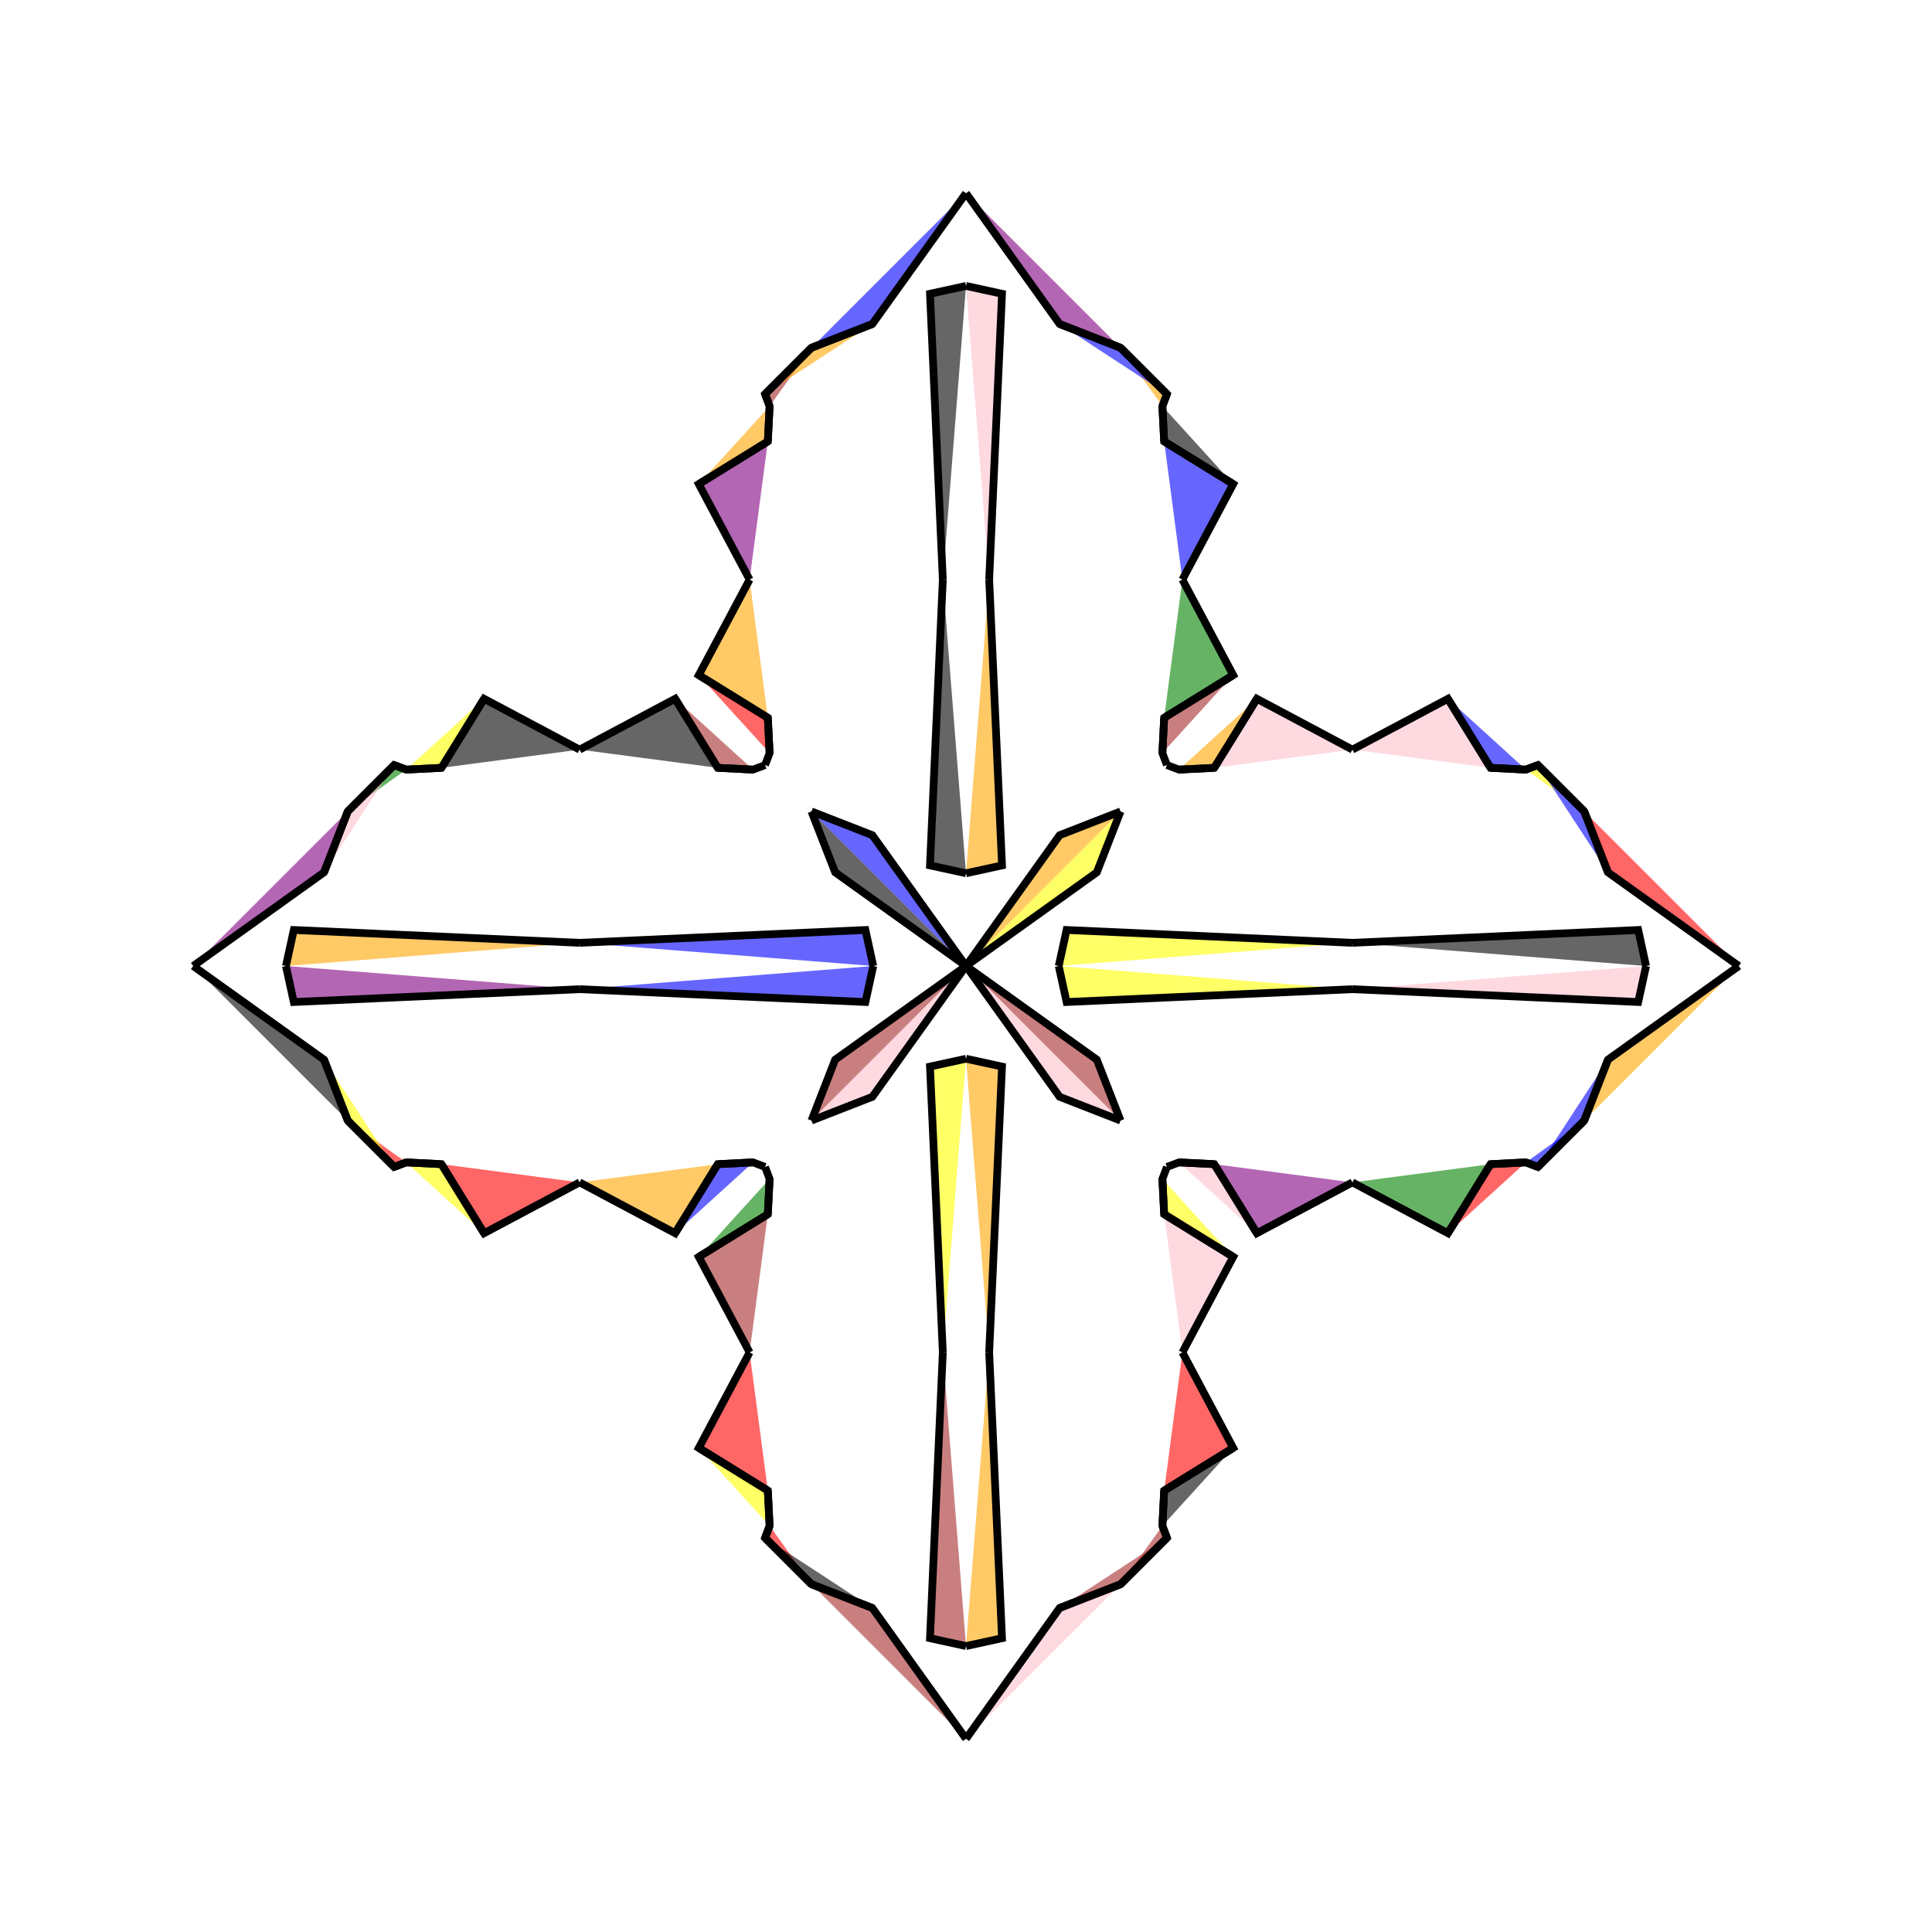
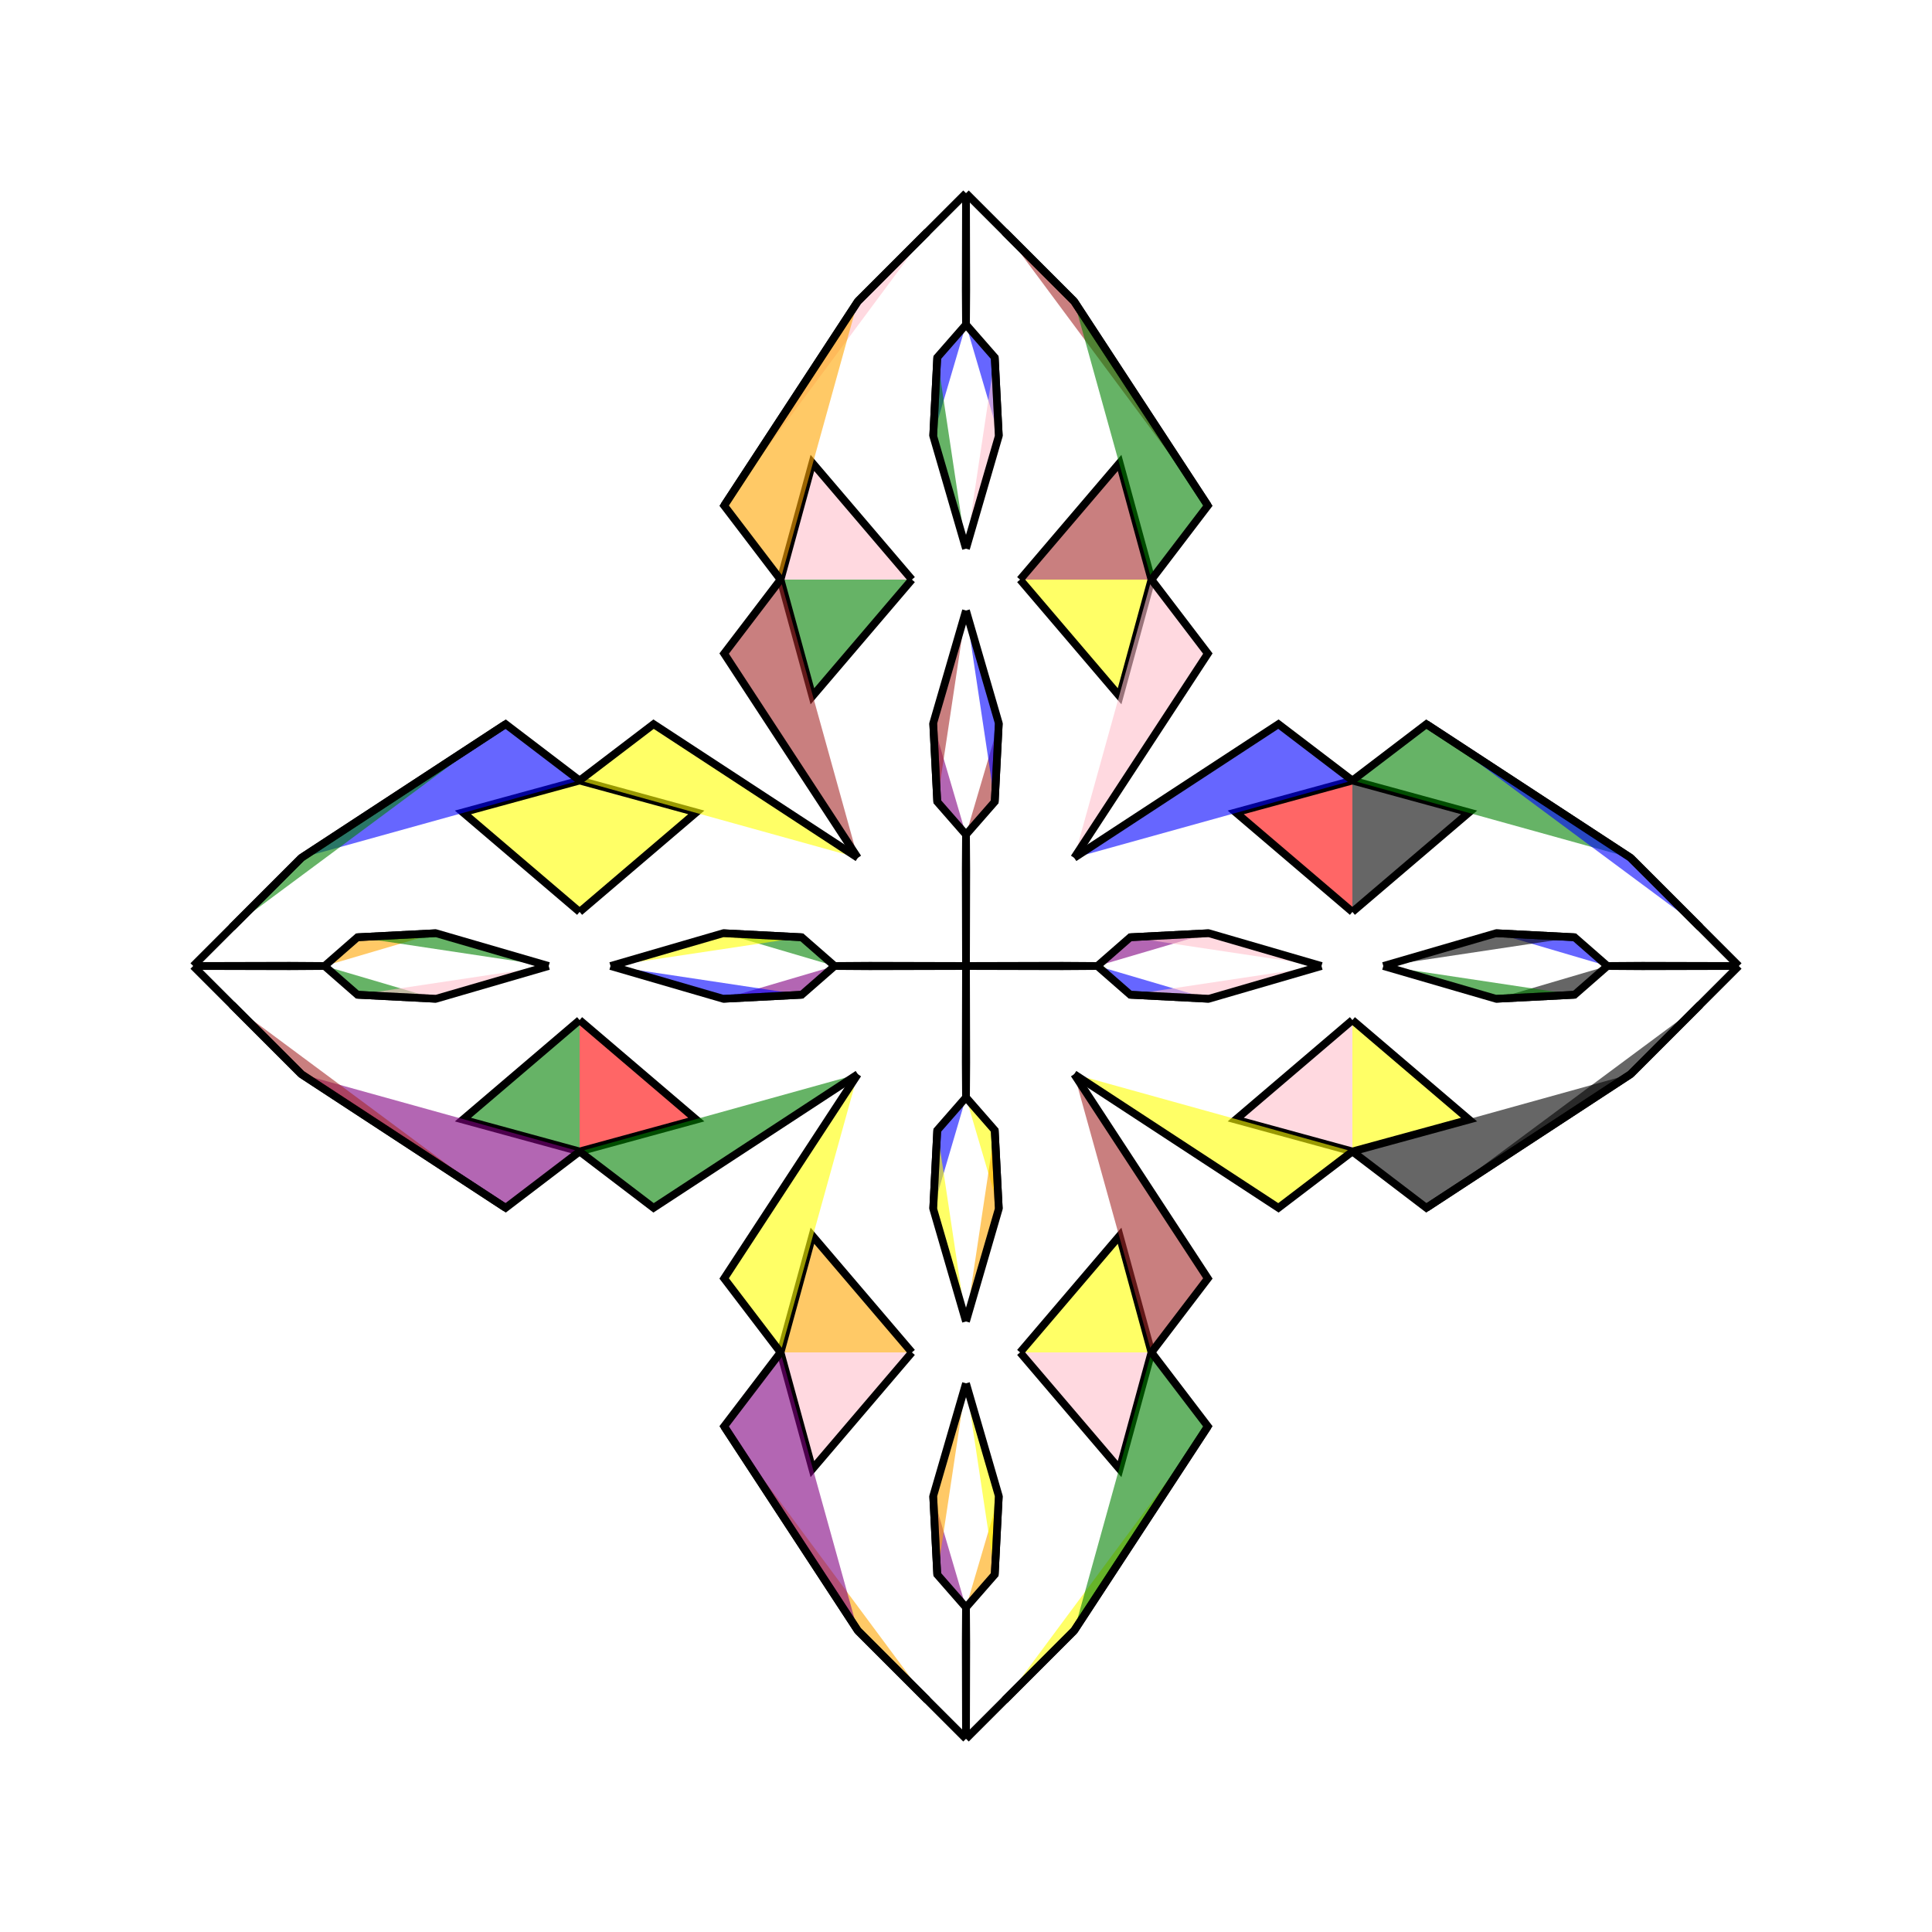
<svg xmlns="http://www.w3.org/2000/svg" width="250" height="250" viewBox="-125.0 -125.0 250 250">
  <defs>
</defs>
-   <path d="M12.0,-0.0 L13.016,-4.66 L50.0,-3.0" fill="yellow" fill-opacity="0.6" stroke="black" stroke-width="1" />
-   <path d="M12.0,-0.0 L13.016,4.66 L50.0,3.0" fill="yellow" fill-opacity="0.6" stroke="black" stroke-width="1" />
-   <path d="M50.0,-28.0 L37.639,-34.577 L32.118,-25.642" fill="pink" fill-opacity="0.6" stroke="black" stroke-width="1" />
-   <path d="M50.0,28.0 L37.639,34.577 L32.118,25.642" fill="purple" fill-opacity="0.6" stroke="black" stroke-width="1" />
-   <path d="M37.639,-34.577 L32.118,-25.642 L27.556,-25.412" fill="orange" fill-opacity="0.6" stroke="black" stroke-width="1" />
-   <path d="M37.639,34.577 L32.118,25.642 L27.556,25.412" fill="pink" fill-opacity="0.6" stroke="black" stroke-width="1" />
-   <path d="M32.118,-25.642 L27.556,-25.412 L26.0,-26.0" fill="red" fill-opacity="0.6" stroke="black" stroke-width="1" />
-   <path d="M32.118,25.642 L27.556,25.412 L26.0,26.0" fill="black" fill-opacity="0.6" stroke="black" stroke-width="1" />
-   <path d="M25.412,72.444 L26.0,74.0 L20.0,80.0" fill="brown" fill-opacity="0.6" stroke="black" stroke-width="1" />
-   <path d="M25.412,-72.444 L26.0,-74.0 L20.0,-80.0" fill="orange" fill-opacity="0.6" stroke="black" stroke-width="1" />
-   <path d="M26.0,74.0 L20.0,80.0 L12.118,83.074" fill="brown" fill-opacity="0.6" stroke="black" stroke-width="1" />
-   <path d="M26.0,-74.0 L20.0,-80.0 L12.118,-83.074" fill="blue" fill-opacity="0.6" stroke="black" stroke-width="1" />
-   <path d="M20.0,-20.0 L16.926,-12.118 L0.0,-0.0" fill="yellow" fill-opacity="0.6" stroke="black" stroke-width="1" />
-   <path d="M20.0,20.0 L16.926,12.118 L0.0,-0.0" fill="brown" fill-opacity="0.6" stroke="black" stroke-width="1" />
-   <path d="M-12.0,-0.0 L-13.016,-4.66 L-50.0,-3.0" fill="blue" fill-opacity="0.6" stroke="black" stroke-width="1" />
-   <path d="M-12.0,-0.0 L-13.016,4.66 L-50.0,3.0" fill="blue" fill-opacity="0.6" stroke="black" stroke-width="1" />
-   <path d="M-50.0,-28.0 L-37.639,-34.577 L-32.118,-25.642" fill="black" fill-opacity="0.6" stroke="black" stroke-width="1" />
-   <path d="M-50.0,28.0 L-37.639,34.577 L-32.118,25.642" fill="orange" fill-opacity="0.6" stroke="black" stroke-width="1" />
-   <path d="M-37.639,-34.577 L-32.118,-25.642 L-27.556,-25.412" fill="brown" fill-opacity="0.6" stroke="black" stroke-width="1" />
-   <path d="M-37.639,34.577 L-32.118,25.642 L-27.556,25.412" fill="blue" fill-opacity="0.6" stroke="black" stroke-width="1" />
-   <path d="M-32.118,-25.642 L-27.556,-25.412 L-26.0,-26.0" fill="black" fill-opacity="0.6" stroke="black" stroke-width="1" />
-   <path d="M-32.118,25.642 L-27.556,25.412 L-26.0,26.0" fill="orange" fill-opacity="0.6" stroke="black" stroke-width="1" />
-   <path d="M-25.412,72.444 L-26.0,74.0 L-20.0,80.0" fill="red" fill-opacity="0.6" stroke="black" stroke-width="1" />
-   <path d="M-25.412,-72.444 L-26.0,-74.0 L-20.0,-80.0" fill="brown" fill-opacity="0.6" stroke="black" stroke-width="1" />
-   <path d="M-26.0,74.0 L-20.0,80.0 L-12.118,83.074" fill="black" fill-opacity="0.6" stroke="black" stroke-width="1" />
-   <path d="M-26.0,-74.0 L-20.0,-80.0 L-12.118,-83.074" fill="orange" fill-opacity="0.6" stroke="black" stroke-width="1" />
-   <path d="M-20.0,-20.0 L-16.926,-12.118 L0.0,-0.0" fill="black" fill-opacity="0.6" stroke="black" stroke-width="1" />
-   <path d="M-20.0,20.0 L-16.926,12.118 L0.0,-0.0" fill="brown" fill-opacity="0.6" stroke="black" stroke-width="1" />
-   <path d="M88.0,-0.0 L86.984,4.66 L50.0,3.0" fill="pink" fill-opacity="0.6" stroke="black" stroke-width="1" />
-   <path d="M88.0,-0.0 L86.984,-4.66 L50.0,-3.0" fill="black" fill-opacity="0.6" stroke="black" stroke-width="1" />
-   <path d="M50.0,28.0 L62.361,34.577 L67.882,25.642" fill="green" fill-opacity="0.6" stroke="black" stroke-width="1" />
-   <path d="M50.0,-28.0 L62.361,-34.577 L67.882,-25.642" fill="pink" fill-opacity="0.6" stroke="black" stroke-width="1" />
-   <path d="M62.361,34.577 L67.882,25.642 L72.444,25.412" fill="red" fill-opacity="0.6" stroke="black" stroke-width="1" />
-   <path d="M62.361,-34.577 L67.882,-25.642 L72.444,-25.412" fill="blue" fill-opacity="0.6" stroke="black" stroke-width="1" />
-   <path d="M67.882,25.642 L72.444,25.412 L74.0,26.0" fill="orange" fill-opacity="0.6" stroke="black" stroke-width="1" />
-   <path d="M67.882,-25.642 L72.444,-25.412 L74.0,-26.0" fill="pink" fill-opacity="0.6" stroke="black" stroke-width="1" />
-   <path d="M72.444,25.412 L74.0,26.0 L80.0,20.0" fill="blue" fill-opacity="0.6" stroke="black" stroke-width="1" />
-   <path d="M72.444,-25.412 L74.0,-26.0 L80.0,-20.0" fill="yellow" fill-opacity="0.6" stroke="black" stroke-width="1" />
-   <path d="M74.0,26.0 L80.0,20.0 L83.074,12.118" fill="blue" fill-opacity="0.6" stroke="black" stroke-width="1" />
-   <path d="M74.0,-26.0 L80.0,-20.0 L83.074,-12.118" fill="blue" fill-opacity="0.6" stroke="black" stroke-width="1" />
-   <path d="M80.0,20.0 L83.074,12.118 L100.0,-0.0" fill="orange" fill-opacity="0.6" stroke="black" stroke-width="1" />
-   <path d="M80.0,-20.0 L83.074,-12.118 L100.0,-0.0" fill="red" fill-opacity="0.6" stroke="black" stroke-width="1" />
-   <path d="M0.0,-12.0 L4.66,-13.016 L3.0,-50.0" fill="orange" fill-opacity="0.6" stroke="black" stroke-width="1" />
-   <path d="M0.0,12.0 L4.66,13.016 L3.0,50.0" fill="orange" fill-opacity="0.6" stroke="black" stroke-width="1" />
-   <path d="M0.0,88.0 L4.66,86.984 L3.0,50.0" fill="orange" fill-opacity="0.6" stroke="black" stroke-width="1" />
-   <path d="M0.0,-88.0 L4.66,-86.984 L3.0,-50.0" fill="pink" fill-opacity="0.6" stroke="black" stroke-width="1" />
-   <path d="M28.0,-50.0 L34.577,-37.639 L25.642,-32.118" fill="green" fill-opacity="0.6" stroke="black" stroke-width="1" />
-   <path d="M28.0,50.0 L34.577,37.639 L25.642,32.118" fill="pink" fill-opacity="0.6" stroke="black" stroke-width="1" />
-   <path d="M28.0,50.0 L34.577,62.361 L25.642,67.882" fill="red" fill-opacity="0.6" stroke="black" stroke-width="1" />
-   <path d="M28.0,-50.0 L34.577,-62.361 L25.642,-67.882" fill="blue" fill-opacity="0.6" stroke="black" stroke-width="1" />
-   <path d="M34.577,-37.639 L25.642,-32.118 L25.412,-27.556" fill="brown" fill-opacity="0.6" stroke="black" stroke-width="1" />
-   <path d="M34.577,37.639 L25.642,32.118 L25.412,27.556" fill="yellow" fill-opacity="0.6" stroke="black" stroke-width="1" />
-   <path d="M34.577,62.361 L25.642,67.882 L25.412,72.444" fill="black" fill-opacity="0.6" stroke="black" stroke-width="1" />
-   <path d="M34.577,-62.361 L25.642,-67.882 L25.412,-72.444" fill="black" fill-opacity="0.6" stroke="black" stroke-width="1" />
-   <path d="M25.642,-32.118 L25.412,-27.556 L26.0,-26.0" fill="brown" fill-opacity="0.6" stroke="black" stroke-width="1" />
-   <path d="M25.642,32.118 L25.412,27.556 L26.0,26.0" fill="blue" fill-opacity="0.6" stroke="black" stroke-width="1" />
-   <path d="M25.642,67.882 L25.412,72.444 L26.0,74.0" fill="brown" fill-opacity="0.6" stroke="black" stroke-width="1" />
-   <path d="M25.642,-67.882 L25.412,-72.444 L26.0,-74.0" fill="blue" fill-opacity="0.6" stroke="black" stroke-width="1" />
-   <path d="M20.0,-20.0 L12.118,-16.926 L0.0,-0.0" fill="orange" fill-opacity="0.6" stroke="black" stroke-width="1" />
-   <path d="M20.0,20.0 L12.118,16.926 L0.0,-0.0" fill="pink" fill-opacity="0.6" stroke="black" stroke-width="1" />
-   <path d="M20.0,80.0 L12.118,83.074 L0.0,100.0" fill="pink" fill-opacity="0.6" stroke="black" stroke-width="1" />
-   <path d="M20.0,-80.0 L12.118,-83.074 L0.0,-100.0" fill="purple" fill-opacity="0.6" stroke="black" stroke-width="1" />
-   <path d="M0.0,88.0 L-4.66,86.984 L-3.0,50.0" fill="brown" fill-opacity="0.6" stroke="black" stroke-width="1" />
-   <path d="M0.0,-12.0 L-4.66,-13.016 L-3.0,-50.0" fill="black" fill-opacity="0.6" stroke="black" stroke-width="1" />
-   <path d="M0.0,12.0 L-4.66,13.016 L-3.0,50.0" fill="yellow" fill-opacity="0.6" stroke="black" stroke-width="1" />
-   <path d="M0.0,-88.0 L-4.66,-86.984 L-3.0,-50.0" fill="black" fill-opacity="0.6" stroke="black" stroke-width="1" />
-   <path d="M-28.0,50.0 L-34.577,62.361 L-25.642,67.882" fill="red" fill-opacity="0.6" stroke="black" stroke-width="1" />
-   <path d="M-28.0,-50.0 L-34.577,-37.639 L-25.642,-32.118" fill="orange" fill-opacity="0.6" stroke="black" stroke-width="1" />
-   <path d="M-28.0,50.0 L-34.577,37.639 L-25.642,32.118" fill="brown" fill-opacity="0.6" stroke="black" stroke-width="1" />
-   <path d="M-28.0,-50.0 L-34.577,-62.361 L-25.642,-67.882" fill="purple" fill-opacity="0.6" stroke="black" stroke-width="1" />
-   <path d="M-34.577,62.361 L-25.642,67.882 L-25.412,72.444" fill="yellow" fill-opacity="0.6" stroke="black" stroke-width="1" />
-   <path d="M-34.577,-37.639 L-25.642,-32.118 L-25.412,-27.556" fill="red" fill-opacity="0.6" stroke="black" stroke-width="1" />
-   <path d="M-34.577,37.639 L-25.642,32.118 L-25.412,27.556" fill="green" fill-opacity="0.6" stroke="black" stroke-width="1" />
-   <path d="M-34.577,-62.361 L-25.642,-67.882 L-25.412,-72.444" fill="orange" fill-opacity="0.6" stroke="black" stroke-width="1" />
-   <path d="M-25.642,67.882 L-25.412,72.444 L-26.0,74.0" fill="red" fill-opacity="0.6" stroke="black" stroke-width="1" />
-   <path d="M-25.642,-32.118 L-25.412,-27.556 L-26.0,-26.0" fill="yellow" fill-opacity="0.6" stroke="black" stroke-width="1" />
-   <path d="M-25.642,32.118 L-25.412,27.556 L-26.0,26.0" fill="orange" fill-opacity="0.6" stroke="black" stroke-width="1" />
-   <path d="M-25.642,-67.882 L-25.412,-72.444 L-26.0,-74.0" fill="blue" fill-opacity="0.6" stroke="black" stroke-width="1" />
-   <path d="M-20.0,80.0 L-12.118,83.074 L0.0,100.0" fill="brown" fill-opacity="0.6" stroke="black" stroke-width="1" />
-   <path d="M-20.0,-20.0 L-12.118,-16.926 L0.0,-0.0" fill="blue" fill-opacity="0.6" stroke="black" stroke-width="1" />
-   <path d="M-20.0,20.0 L-12.118,16.926 L0.0,-0.0" fill="pink" fill-opacity="0.6" stroke="black" stroke-width="1" />
-   <path d="M-20.0,-80.0 L-12.118,-83.074 L0.0,-100.0" fill="blue" fill-opacity="0.6" stroke="black" stroke-width="1" />
-   <path d="M-88.0,-0.0 L-86.984,-4.66 L-50.0,-3.0" fill="orange" fill-opacity="0.6" stroke="black" stroke-width="1" />
-   <path d="M-88.0,-0.0 L-86.984,4.66 L-50.0,3.0" fill="purple" fill-opacity="0.6" stroke="black" stroke-width="1" />
-   <path d="M-50.0,-28.0 L-62.361,-34.577 L-67.882,-25.642" fill="black" fill-opacity="0.6" stroke="black" stroke-width="1" />
-   <path d="M-50.0,28.0 L-62.361,34.577 L-67.882,25.642" fill="red" fill-opacity="0.6" stroke="black" stroke-width="1" />
-   <path d="M-62.361,-34.577 L-67.882,-25.642 L-72.444,-25.412" fill="yellow" fill-opacity="0.6" stroke="black" stroke-width="1" />
-   <path d="M-62.361,34.577 L-67.882,25.642 L-72.444,25.412" fill="yellow" fill-opacity="0.6" stroke="black" stroke-width="1" />
-   <path d="M-67.882,-25.642 L-72.444,-25.412 L-74.0,-26.0" fill="red" fill-opacity="0.6" stroke="black" stroke-width="1" />
-   <path d="M-67.882,25.642 L-72.444,25.412 L-74.0,26.0" fill="orange" fill-opacity="0.6" stroke="black" stroke-width="1" />
-   <path d="M-72.444,-25.412 L-74.0,-26.0 L-80.0,-20.0" fill="green" fill-opacity="0.6" stroke="black" stroke-width="1" />
-   <path d="M-72.444,25.412 L-74.0,26.0 L-80.0,20.0" fill="red" fill-opacity="0.6" stroke="black" stroke-width="1" />
-   <path d="M-74.0,-26.0 L-80.0,-20.0 L-83.074,-12.118" fill="pink" fill-opacity="0.6" stroke="black" stroke-width="1" />
-   <path d="M-74.0,26.0 L-80.0,20.0 L-83.074,12.118" fill="yellow" fill-opacity="0.6" stroke="black" stroke-width="1" />
-   <path d="M-80.0,-20.0 L-83.074,-12.118 L-100.0,-0.0" fill="purple" fill-opacity="0.6" stroke="black" stroke-width="1" />
-   <path d="M-80.0,20.0 L-83.074,12.118 L-100.0,-0.0" fill="black" fill-opacity="0.6" stroke="black" stroke-width="1" />
+   <path d="M0.0,-0.0 L12.482,-0.031 L17.0,-0.0" fill="yellow" fill-opacity="0.6" stroke="black" stroke-width="1" />
+   <path d="M0.0,-0.0 L12.482,0.031 L17.0,-0.0" fill="orange" fill-opacity="0.6" stroke="black" stroke-width="1" />
+   <path d="M17.0,-0.0 L21.257,-3.721 L31.412,-4.243" fill="purple" fill-opacity="0.6" stroke="black" stroke-width="1" />
+   <path d="M17.0,-0.0 L21.257,3.721 L31.412,4.243" fill="blue" fill-opacity="0.6" stroke="black" stroke-width="1" />
+   <path d="M21.257,-3.721 L31.412,-4.243 L46.0,-0.0" fill="pink" fill-opacity="0.6" stroke="black" stroke-width="1" />
+   <path d="M21.257,3.721 L31.412,4.243 L46.0,-0.0" fill="pink" fill-opacity="0.6" stroke="black" stroke-width="1" />
+   <path d="M50.0,-7.0 L34.903,-19.876 L50.0,-24.0" fill="red" fill-opacity="0.6" stroke="black" stroke-width="1" />
+   <path d="M50.0,7.0 L34.903,19.876 L50.0,24.0" fill="pink" fill-opacity="0.6" stroke="black" stroke-width="1" />
+   <path d="M50.0,-24.0 L40.429,-31.294 L14.0,-14.0" fill="blue" fill-opacity="0.6" stroke="black" stroke-width="1" />
+   <path d="M50.0,24.0 L40.429,31.294 L14.0,14.0" fill="yellow" fill-opacity="0.6" stroke="black" stroke-width="1" />
+   <path d="M31.294,59.571 L14.0,86.0 L5.0,95.0" fill="yellow" fill-opacity="0.6" stroke="black" stroke-width="1" />
+   <path d="M31.294,-59.571 L14.0,-86.0 L5.0,-95.0" fill="brown" fill-opacity="0.6" stroke="black" stroke-width="1" />
+   <path d="M14.0,86.0 L5.0,95.0 L0.0,100.0" fill="pink" fill-opacity="0.6" stroke="black" stroke-width="1" />
+   <path d="M14.0,-86.0 L5.0,-95.0 L0.0,-100.0" fill="red" fill-opacity="0.6" stroke="black" stroke-width="1" />
+   <path d="M0.0,-0.0 L-12.482,-0.031 L-17.0,-0.0" fill="green" fill-opacity="0.6" stroke="black" stroke-width="1" />
+   <path d="M0.0,-0.0 L-12.482,0.031 L-17.0,-0.0" fill="black" fill-opacity="0.6" stroke="black" stroke-width="1" />
+   <path d="M-17.0,-0.0 L-21.257,-3.721 L-31.412,-4.243" fill="green" fill-opacity="0.6" stroke="black" stroke-width="1" />
+   <path d="M-17.0,-0.0 L-21.257,3.721 L-31.412,4.243" fill="purple" fill-opacity="0.6" stroke="black" stroke-width="1" />
+   <path d="M-21.257,-3.721 L-31.412,-4.243 L-46.0,-0.0" fill="yellow" fill-opacity="0.6" stroke="black" stroke-width="1" />
+   <path d="M-21.257,3.721 L-31.412,4.243 L-46.0,-0.0" fill="blue" fill-opacity="0.6" stroke="black" stroke-width="1" />
+   <path d="M-50.0,-7.0 L-34.903,-19.876 L-50.0,-24.0" fill="yellow" fill-opacity="0.6" stroke="black" stroke-width="1" />
+   <path d="M-50.0,7.0 L-34.903,19.876 L-50.0,24.0" fill="red" fill-opacity="0.6" stroke="black" stroke-width="1" />
+   <path d="M-50.0,-24.0 L-40.429,-31.294 L-14.0,-14.0" fill="yellow" fill-opacity="0.6" stroke="black" stroke-width="1" />
+   <path d="M-50.0,24.0 L-40.429,31.294 L-14.0,14.0" fill="green" fill-opacity="0.6" stroke="black" stroke-width="1" />
+   <path d="M-31.294,59.571 L-14.0,86.0 L-5.0,95.0" fill="orange" fill-opacity="0.6" stroke="black" stroke-width="1" />
+   <path d="M-31.294,-59.571 L-14.0,-86.0 L-5.0,-95.0" fill="pink" fill-opacity="0.6" stroke="black" stroke-width="1" />
+   <path d="M-14.0,86.0 L-5.0,95.0 L0.0,100.0" fill="yellow" fill-opacity="0.6" stroke="black" stroke-width="1" />
+   <path d="M-14.0,-86.0 L-5.0,-95.0 L0.0,-100.0" fill="black" fill-opacity="0.6" stroke="black" stroke-width="1" />
+   <path d="M100.0,-0.0 L87.518,0.031 L83.0,-0.0" fill="black" fill-opacity="0.6" stroke="black" stroke-width="1" />
+   <path d="M100.0,-0.0 L87.518,-0.031 L83.0,-0.0" fill="red" fill-opacity="0.6" stroke="black" stroke-width="1" />
+   <path d="M83.0,-0.0 L78.743,3.721 L68.588,4.243" fill="black" fill-opacity="0.6" stroke="black" stroke-width="1" />
+   <path d="M83.0,-0.0 L78.743,-3.721 L68.588,-4.243" fill="blue" fill-opacity="0.6" stroke="black" stroke-width="1" />
+   <path d="M78.743,3.721 L68.588,4.243 L54.0,-0.0" fill="green" fill-opacity="0.6" stroke="black" stroke-width="1" />
+   <path d="M78.743,-3.721 L68.588,-4.243 L54.0,-0.0" fill="black" fill-opacity="0.6" stroke="black" stroke-width="1" />
+   <path d="M50.0,7.0 L65.097,19.876 L50.0,24.0" fill="yellow" fill-opacity="0.6" stroke="black" stroke-width="1" />
+   <path d="M50.0,-7.0 L65.097,-19.876 L50.0,-24.0" fill="black" fill-opacity="0.6" stroke="black" stroke-width="1" />
+   <path d="M50.0,24.0 L59.571,31.294 L86.0,14.0" fill="black" fill-opacity="0.6" stroke="black" stroke-width="1" />
+   <path d="M50.0,-24.0 L59.571,-31.294 L86.0,-14.0" fill="green" fill-opacity="0.6" stroke="black" stroke-width="1" />
+   <path d="M59.571,31.294 L86.0,14.0 L95.0,5.0" fill="black" fill-opacity="0.6" stroke="black" stroke-width="1" />
+   <path d="M59.571,-31.294 L86.0,-14.0 L95.0,-5.0" fill="blue" fill-opacity="0.6" stroke="black" stroke-width="1" />
+   <path d="M86.0,14.0 L95.0,5.0 L100.0,-0.0" fill="blue" fill-opacity="0.6" stroke="black" stroke-width="1" />
+   <path d="M86.0,-14.0 L95.0,-5.0 L100.0,-0.0" fill="brown" fill-opacity="0.6" stroke="black" stroke-width="1" />
+   <path d="M0.0,-0.0 L0.031,-12.482 L0.0,-17.0" fill="orange" fill-opacity="0.6" stroke="black" stroke-width="1" />
+   <path d="M0.0,-0.0 L0.031,12.482 L0.0,17.0" fill="pink" fill-opacity="0.6" stroke="black" stroke-width="1" />
+   <path d="M0.0,100.0 L0.031,87.518 L0.0,83.0" fill="yellow" fill-opacity="0.6" stroke="black" stroke-width="1" />
+   <path d="M0.0,-100.0 L0.031,-87.518 L0.0,-83.0" fill="red" fill-opacity="0.6" stroke="black" stroke-width="1" />
+   <path d="M0.0,-17.0 L3.721,-21.257 L4.243,-31.412" fill="brown" fill-opacity="0.6" stroke="black" stroke-width="1" />
+   <path d="M0.0,17.0 L3.721,21.257 L4.243,31.412" fill="yellow" fill-opacity="0.6" stroke="black" stroke-width="1" />
+   <path d="M0.0,83.0 L3.721,78.743 L4.243,68.588" fill="orange" fill-opacity="0.6" stroke="black" stroke-width="1" />
+   <path d="M0.0,-83.0 L3.721,-78.743 L4.243,-68.588" fill="blue" fill-opacity="0.6" stroke="black" stroke-width="1" />
+   <path d="M3.721,-21.257 L4.243,-31.412 L0.0,-46.0" fill="blue" fill-opacity="0.6" stroke="black" stroke-width="1" />
+   <path d="M3.721,21.257 L4.243,31.412 L0.0,46.0" fill="orange" fill-opacity="0.6" stroke="black" stroke-width="1" />
+   <path d="M3.721,78.743 L4.243,68.588 L0.0,54.0" fill="yellow" fill-opacity="0.6" stroke="black" stroke-width="1" />
+   <path d="M3.721,-78.743 L4.243,-68.588 L0.0,-54.0" fill="pink" fill-opacity="0.6" stroke="black" stroke-width="1" />
+   <path d="M7.0,-50.0 L19.876,-34.903 L24.0,-50.0" fill="yellow" fill-opacity="0.6" stroke="black" stroke-width="1" />
+   <path d="M7.0,50.0 L19.876,34.903 L24.0,50.0" fill="yellow" fill-opacity="0.6" stroke="black" stroke-width="1" />
+   <path d="M7.0,50.0 L19.876,65.097 L24.0,50.0" fill="pink" fill-opacity="0.6" stroke="black" stroke-width="1" />
+   <path d="M7.0,-50.0 L19.876,-65.097 L24.0,-50.0" fill="brown" fill-opacity="0.6" stroke="black" stroke-width="1" />
+   <path d="M24.0,-50.0 L31.294,-40.429 L14.0,-14.0" fill="pink" fill-opacity="0.6" stroke="black" stroke-width="1" />
+   <path d="M24.0,50.0 L31.294,40.429 L14.0,14.0" fill="brown" fill-opacity="0.6" stroke="black" stroke-width="1" />
+   <path d="M24.0,50.0 L31.294,59.571 L14.0,86.0" fill="green" fill-opacity="0.6" stroke="black" stroke-width="1" />
+   <path d="M24.0,-50.0 L31.294,-59.571 L14.0,-86.0" fill="green" fill-opacity="0.6" stroke="black" stroke-width="1" />
+   <path d="M0.0,100.0 L-0.031,87.518 L0.0,83.0" fill="brown" fill-opacity="0.6" stroke="black" stroke-width="1" />
+   <path d="M0.0,-0.0 L-0.031,-12.482 L0.0,-17.0" fill="black" fill-opacity="0.6" stroke="black" stroke-width="1" />
+   <path d="M0.0,-0.0 L-0.031,12.482 L0.0,17.0" fill="green" fill-opacity="0.6" stroke="black" stroke-width="1" />
+   <path d="M0.0,-100.0 L-0.031,-87.518 L0.0,-83.0" fill="brown" fill-opacity="0.6" stroke="black" stroke-width="1" />
+   <path d="M0.0,83.0 L-3.721,78.743 L-4.243,68.588" fill="purple" fill-opacity="0.6" stroke="black" stroke-width="1" />
+   <path d="M0.0,-17.0 L-3.721,-21.257 L-4.243,-31.412" fill="purple" fill-opacity="0.6" stroke="black" stroke-width="1" />
+   <path d="M0.0,17.0 L-3.721,21.257 L-4.243,31.412" fill="blue" fill-opacity="0.6" stroke="black" stroke-width="1" />
+   <path d="M0.0,-83.0 L-3.721,-78.743 L-4.243,-68.588" fill="blue" fill-opacity="0.6" stroke="black" stroke-width="1" />
+   <path d="M-3.721,78.743 L-4.243,68.588 L0.0,54.0" fill="orange" fill-opacity="0.6" stroke="black" stroke-width="1" />
+   <path d="M-3.721,-21.257 L-4.243,-31.412 L0.0,-46.0" fill="brown" fill-opacity="0.6" stroke="black" stroke-width="1" />
+   <path d="M-3.721,21.257 L-4.243,31.412 L0.0,46.0" fill="yellow" fill-opacity="0.6" stroke="black" stroke-width="1" />
+   <path d="M-3.721,-78.743 L-4.243,-68.588 L0.0,-54.0" fill="green" fill-opacity="0.6" stroke="black" stroke-width="1" />
+   <path d="M-7.0,50.0 L-19.876,65.097 L-24.0,50.0" fill="pink" fill-opacity="0.6" stroke="black" stroke-width="1" />
+   <path d="M-7.0,-50.0 L-19.876,-34.903 L-24.0,-50.0" fill="green" fill-opacity="0.6" stroke="black" stroke-width="1" />
+   <path d="M-7.0,50.0 L-19.876,34.903 L-24.0,50.0" fill="orange" fill-opacity="0.6" stroke="black" stroke-width="1" />
+   <path d="M-7.0,-50.0 L-19.876,-65.097 L-24.0,-50.0" fill="pink" fill-opacity="0.6" stroke="black" stroke-width="1" />
+   <path d="M-24.0,50.0 L-31.294,59.571 L-14.0,86.0" fill="purple" fill-opacity="0.6" stroke="black" stroke-width="1" />
+   <path d="M-24.0,-50.0 L-31.294,-40.429 L-14.0,-14.0" fill="brown" fill-opacity="0.6" stroke="black" stroke-width="1" />
+   <path d="M-24.0,50.0 L-31.294,40.429 L-14.0,14.0" fill="yellow" fill-opacity="0.6" stroke="black" stroke-width="1" />
+   <path d="M-24.0,-50.0 L-31.294,-59.571 L-14.0,-86.0" fill="orange" fill-opacity="0.6" stroke="black" stroke-width="1" />
+   <path d="M-100.0,-0.0 L-87.518,-0.031 L-83.0,-0.0" fill="pink" fill-opacity="0.6" stroke="black" stroke-width="1" />
+   <path d="M-100.0,-0.0 L-87.518,0.031 L-83.0,-0.0" fill="yellow" fill-opacity="0.6" stroke="black" stroke-width="1" />
+   <path d="M-83.0,-0.0 L-78.743,-3.721 L-68.588,-4.243" fill="orange" fill-opacity="0.6" stroke="black" stroke-width="1" />
+   <path d="M-83.0,-0.0 L-78.743,3.721 L-68.588,4.243" fill="green" fill-opacity="0.6" stroke="black" stroke-width="1" />
+   <path d="M-78.743,-3.721 L-68.588,-4.243 L-54.0,-0.0" fill="green" fill-opacity="0.6" stroke="black" stroke-width="1" />
+   <path d="M-78.743,3.721 L-68.588,4.243 L-54.0,-0.0" fill="pink" fill-opacity="0.6" stroke="black" stroke-width="1" />
+   <path d="M-50.0,-7.0 L-65.097,-19.876 L-50.0,-24.0" fill="yellow" fill-opacity="0.6" stroke="black" stroke-width="1" />
+   <path d="M-50.0,7.0 L-65.097,19.876 L-50.0,24.0" fill="green" fill-opacity="0.6" stroke="black" stroke-width="1" />
+   <path d="M-50.0,-24.0 L-59.571,-31.294 L-86.0,-14.0" fill="blue" fill-opacity="0.6" stroke="black" stroke-width="1" />
+   <path d="M-50.0,24.0 L-59.571,31.294 L-86.0,14.0" fill="purple" fill-opacity="0.6" stroke="black" stroke-width="1" />
+   <path d="M-59.571,-31.294 L-86.0,-14.0 L-95.0,-5.0" fill="green" fill-opacity="0.6" stroke="black" stroke-width="1" />
+   <path d="M-59.571,31.294 L-86.0,14.0 L-95.0,5.0" fill="brown" fill-opacity="0.6" stroke="black" stroke-width="1" />
+   <path d="M-86.0,-14.0 L-95.0,-5.0 L-100.0,-0.0" fill="orange" fill-opacity="0.6" stroke="black" stroke-width="1" />
+   <path d="M-86.0,14.0 L-95.0,5.0 L-100.0,-0.0" fill="blue" fill-opacity="0.6" stroke="black" stroke-width="1" />
</svg>
